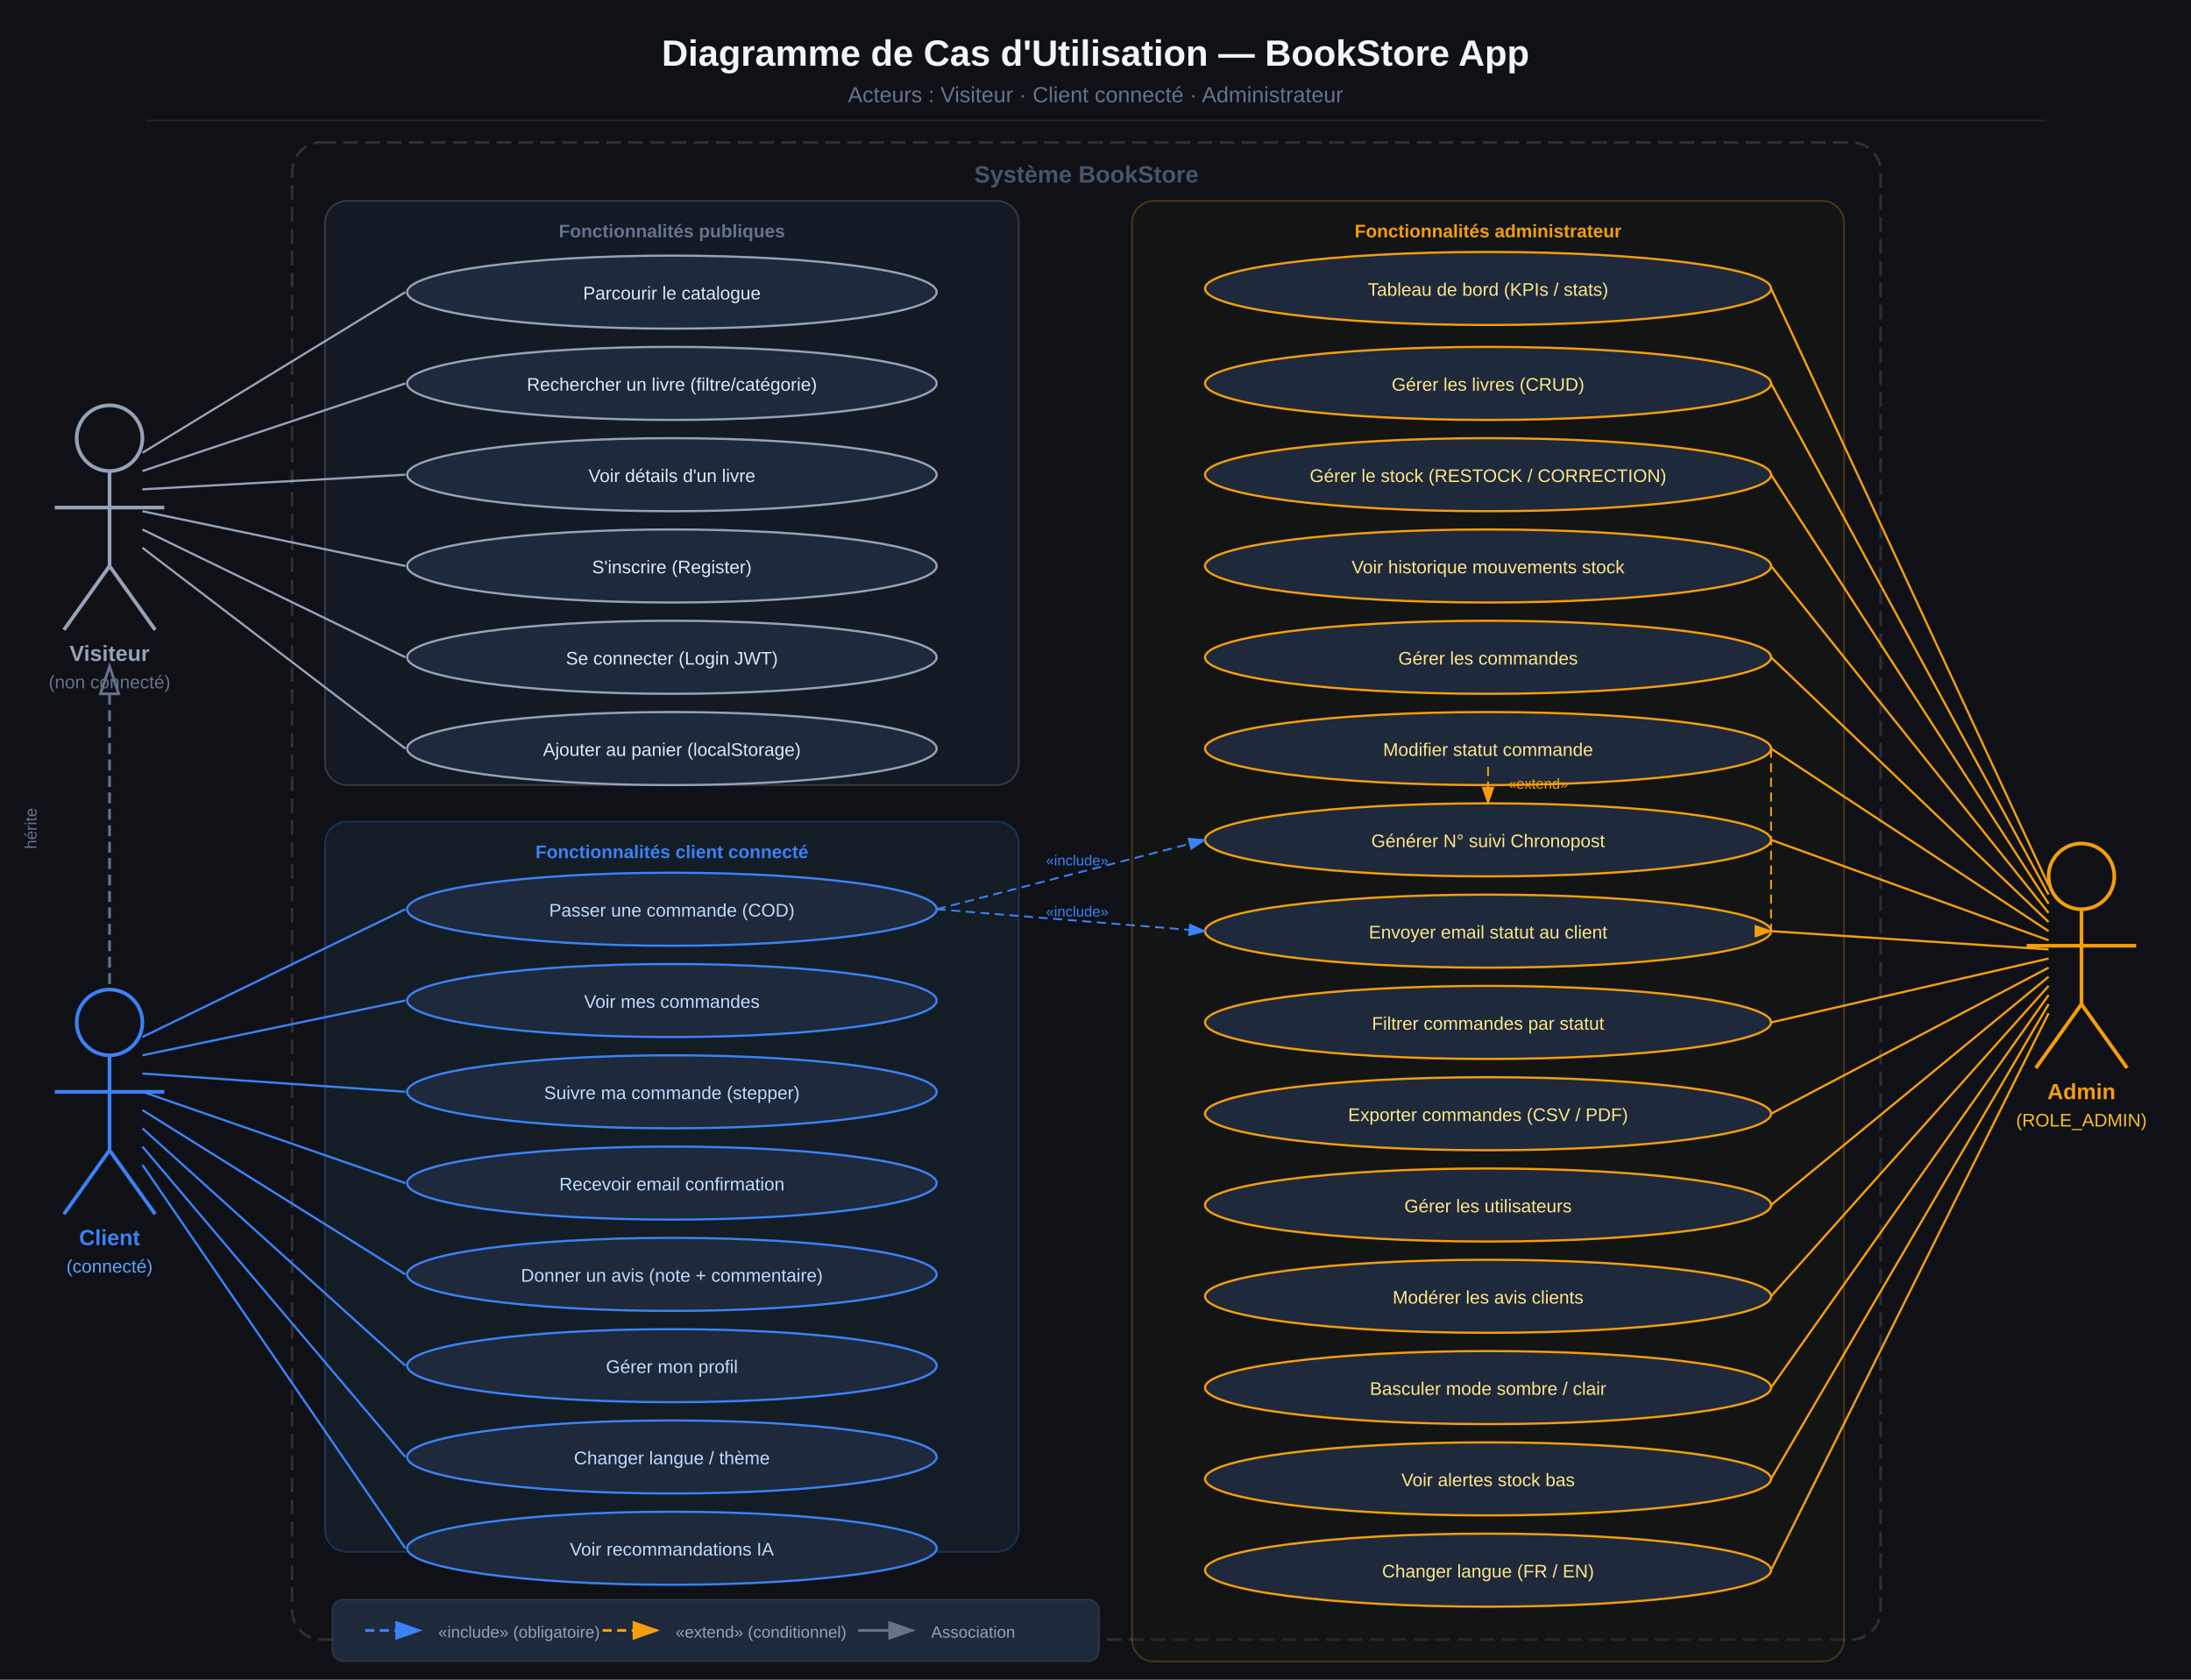
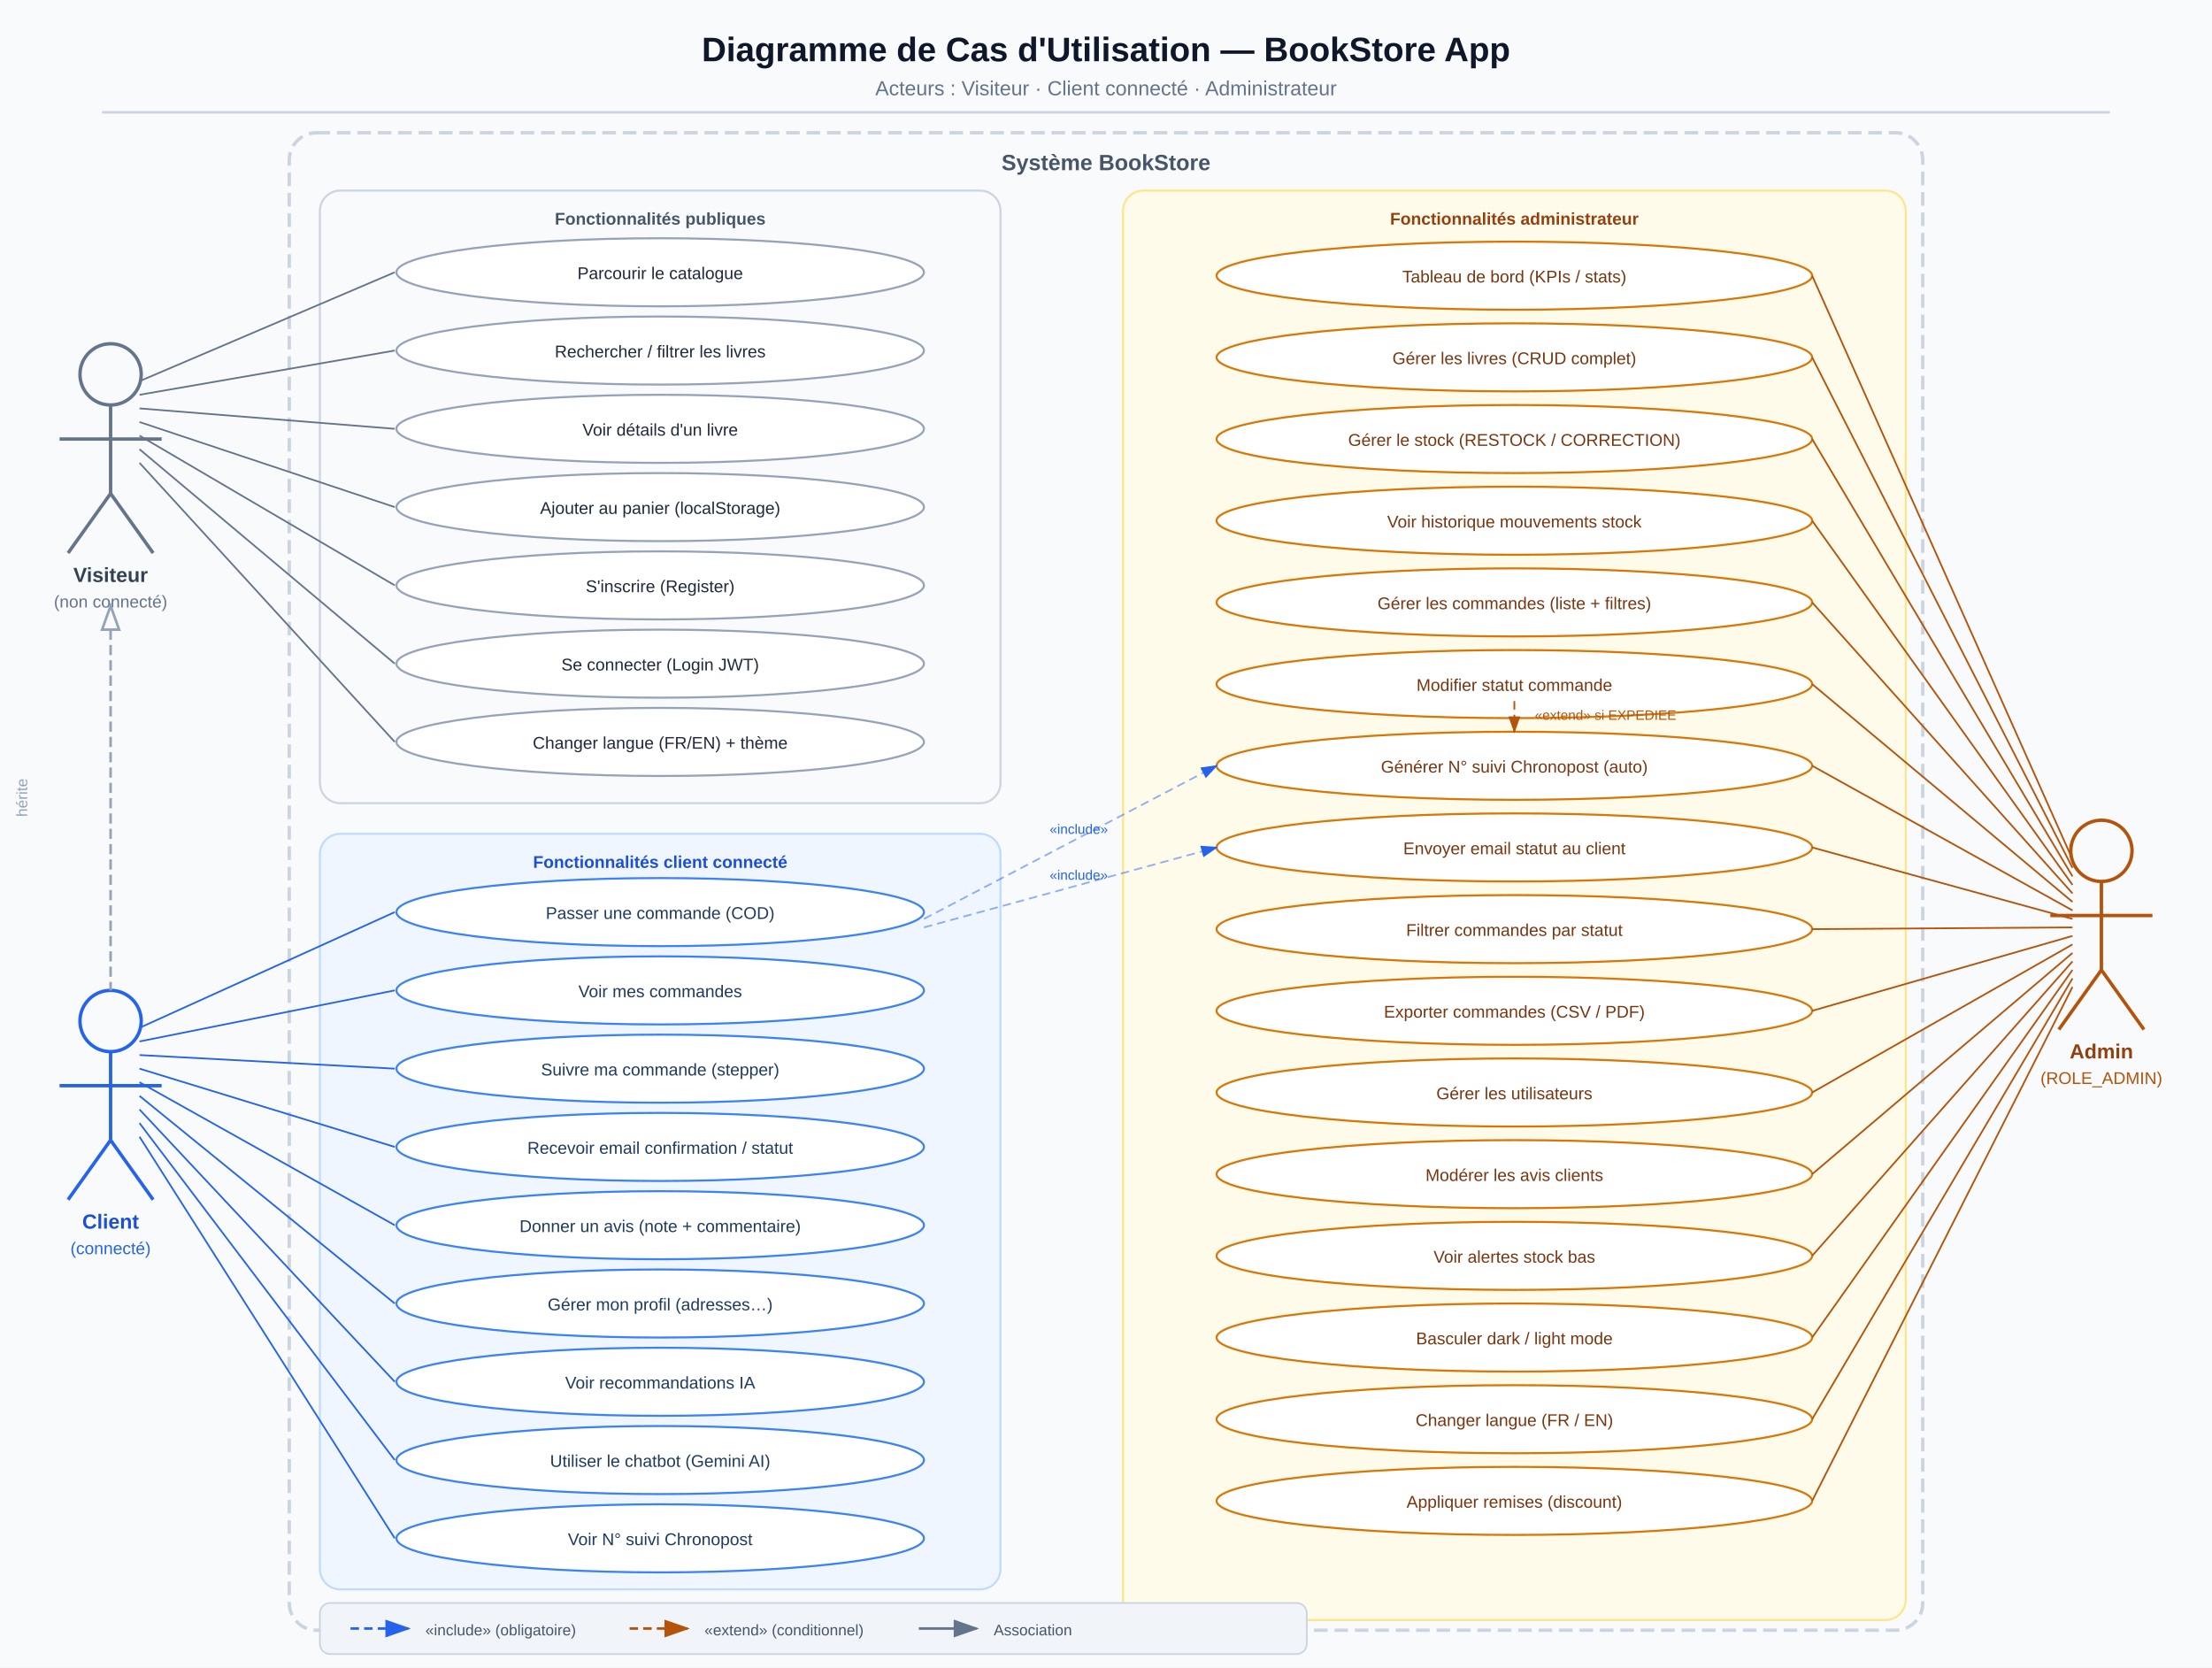
- <svg xmlns="http://www.w3.org/2000/svg" viewBox="0 0 1200 920" font-family="Segoe UI, Arial, sans-serif">
+ <svg xmlns="http://www.w3.org/2000/svg" viewBox="0 0 1300 980" font-family="Segoe UI, Arial, sans-serif">
  <defs>
    <marker id="arr" markerWidth="10" markerHeight="7" refX="9" refY="3.5" orient="auto">
      <polygon points="0 0,10 3.5,0 7" fill="#64748b" />
    </marker>
    <marker id="arr-inc" markerWidth="10" markerHeight="7" refX="9" refY="3.5" orient="auto">
-       <polygon points="0 0,10 3.5,0 7" fill="#3b82f6" />
+       <polygon points="0 0,10 3.5,0 7" fill="#2563eb" />
    </marker>
    <marker id="arr-ext" markerWidth="10" markerHeight="7" refX="9" refY="3.5" orient="auto">
-       <polygon points="0 0,10 3.5,0 7" fill="#f59e0b" />
+       <polygon points="0 0,10 3.5,0 7" fill="#b45309" />
    </marker>
  </defs>
-   <rect width="1200" height="920" fill="#0f1117" />
-   <text x="600" y="36" text-anchor="middle" font-size="20" font-weight="bold" fill="#f1f5f9">Diagramme de Cas d'Utilisation — BookStore App</text>
-   <text x="600" y="56" text-anchor="middle" font-size="12" fill="#64748b">Acteurs : Visiteur · Client connecté · Administrateur</text>
-   <line x1="80" y1="66" x2="1120" y2="66" stroke="#ffffff15" stroke-width="1" />
-   <rect x="160" y="78" width="870" height="820" rx="16" fill="none" stroke="#ffffff20" stroke-width="1.5" stroke-dasharray="8,4" />
-   <text x="595" y="100" text-anchor="middle" font-size="13" font-weight="bold" fill="#475569">Système BookStore</text>
-   <circle cx="60" cy="240" r="18" fill="none" stroke="#94a3b8" stroke-width="2" />
-   <line x1="60" y1="258" x2="60" y2="310" stroke="#94a3b8" stroke-width="2" />
-   <line x1="30" y1="278" x2="90" y2="278" stroke="#94a3b8" stroke-width="2" />
-   <line x1="60" y1="310" x2="35" y2="345" stroke="#94a3b8" stroke-width="2" />
-   <line x1="60" y1="310" x2="85" y2="345" stroke="#94a3b8" stroke-width="2" />
-   <text x="60" y="362" text-anchor="middle" font-size="12" font-weight="bold" fill="#94a3b8">Visiteur</text>
-   <text x="60" y="377" text-anchor="middle" font-size="10" fill="#64748b">(non connecté)</text>
-   <circle cx="60" cy="560" r="18" fill="none" stroke="#3b82f6" stroke-width="2" />
-   <line x1="60" y1="578" x2="60" y2="630" stroke="#3b82f6" stroke-width="2" />
-   <line x1="30" y1="598" x2="90" y2="598" stroke="#3b82f6" stroke-width="2" />
-   <line x1="60" y1="630" x2="35" y2="665" stroke="#3b82f6" stroke-width="2" />
-   <line x1="60" y1="630" x2="85" y2="665" stroke="#3b82f6" stroke-width="2" />
-   <text x="60" y="682" text-anchor="middle" font-size="12" font-weight="bold" fill="#3b82f6">Client</text>
-   <text x="60" y="697" text-anchor="middle" font-size="10" fill="#60a5fa">(connecté)</text>
-   <circle cx="1140" cy="480" r="18" fill="none" stroke="#f59e0b" stroke-width="2" />
-   <line x1="1140" y1="498" x2="1140" y2="550" stroke="#f59e0b" stroke-width="2" />
-   <line x1="1110" y1="518" x2="1170" y2="518" stroke="#f59e0b" stroke-width="2" />
-   <line x1="1140" y1="550" x2="1115" y2="585" stroke="#f59e0b" stroke-width="2" />
-   <line x1="1140" y1="550" x2="1165" y2="585" stroke="#f59e0b" stroke-width="2" />
-   <text x="1140" y="602" text-anchor="middle" font-size="12" font-weight="bold" fill="#f59e0b">Admin</text>
-   <text x="1140" y="617" text-anchor="middle" font-size="10" fill="#fbbf24">(ROLE_ADMIN)</text>
-   <rect x="178" y="110" width="380" height="320" rx="12" fill="#1e293b60" stroke="#94a3b840" stroke-width="1" />
-   <text x="368" y="130" text-anchor="middle" font-size="10" font-weight="bold" fill="#64748b">Fonctionnalités publiques</text>
-   <ellipse cx="368" cy="160" rx="145" ry="20" fill="#1e293b" stroke="#94a3b8" stroke-width="1.2" />
-   <text x="368" y="164" text-anchor="middle" font-size="10" fill="#e2e8f0">Parcourir le catalogue</text>
-   <ellipse cx="368" cy="210" rx="145" ry="20" fill="#1e293b" stroke="#94a3b8" stroke-width="1.2" />
-   <text x="368" y="214" text-anchor="middle" font-size="10" fill="#e2e8f0">Rechercher un livre (filtre/catégorie)</text>
-   <ellipse cx="368" cy="260" rx="145" ry="20" fill="#1e293b" stroke="#94a3b8" stroke-width="1.2" />
-   <text x="368" y="264" text-anchor="middle" font-size="10" fill="#e2e8f0">Voir détails d'un livre</text>
-   <ellipse cx="368" cy="310" rx="145" ry="20" fill="#1e293b" stroke="#94a3b8" stroke-width="1.2" />
-   <text x="368" y="314" text-anchor="middle" font-size="10" fill="#e2e8f0">S'inscrire (Register)</text>
-   <ellipse cx="368" cy="360" rx="145" ry="20" fill="#1e293b" stroke="#94a3b8" stroke-width="1.2" />
-   <text x="368" y="364" text-anchor="middle" font-size="10" fill="#e2e8f0">Se connecter (Login JWT)</text>
-   <ellipse cx="368" cy="410" rx="145" ry="20" fill="#1e293b" stroke="#94a3b8" stroke-width="1.2" />
-   <text x="368" y="414" text-anchor="middle" font-size="10" fill="#e2e8f0">Ajouter au panier (localStorage)</text>
-   <rect x="178" y="450" width="380" height="400" rx="12" fill="#1e2d4060" stroke="#3b82f640" stroke-width="1" />
-   <text x="368" y="470" text-anchor="middle" font-size="10" font-weight="bold" fill="#3b82f6">Fonctionnalités client connecté</text>
-   <ellipse cx="368" cy="498" rx="145" ry="20" fill="#1e293b" stroke="#3b82f6" stroke-width="1.2" />
-   <text x="368" y="502" text-anchor="middle" font-size="10" fill="#bfdbfe">Passer une commande (COD)</text>
-   <ellipse cx="368" cy="548" rx="145" ry="20" fill="#1e293b" stroke="#3b82f6" stroke-width="1.2" />
-   <text x="368" y="552" text-anchor="middle" font-size="10" fill="#bfdbfe">Voir mes commandes</text>
-   <ellipse cx="368" cy="598" rx="145" ry="20" fill="#1e293b" stroke="#3b82f6" stroke-width="1.2" />
-   <text x="368" y="602" text-anchor="middle" font-size="10" fill="#bfdbfe">Suivre ma commande (stepper)</text>
-   <ellipse cx="368" cy="648" rx="145" ry="20" fill="#1e293b" stroke="#3b82f6" stroke-width="1.2" />
-   <text x="368" y="652" text-anchor="middle" font-size="10" fill="#bfdbfe">Recevoir email confirmation</text>
-   <ellipse cx="368" cy="698" rx="145" ry="20" fill="#1e293b" stroke="#3b82f6" stroke-width="1.2" />
-   <text x="368" y="702" text-anchor="middle" font-size="10" fill="#bfdbfe">Donner un avis (note + commentaire)</text>
-   <ellipse cx="368" cy="748" rx="145" ry="20" fill="#1e293b" stroke="#3b82f6" stroke-width="1.2" />
-   <text x="368" y="752" text-anchor="middle" font-size="10" fill="#bfdbfe">Gérer mon profil</text>
-   <ellipse cx="368" cy="798" rx="145" ry="20" fill="#1e293b" stroke="#3b82f6" stroke-width="1.2" />
-   <text x="368" y="802" text-anchor="middle" font-size="10" fill="#bfdbfe">Changer langue / thème</text>
-   <ellipse cx="368" cy="848" rx="145" ry="20" fill="#1e293b" stroke="#3b82f6" stroke-width="1.2" />
-   <text x="368" y="852" text-anchor="middle" font-size="10" fill="#bfdbfe">Voir recommandations IA</text>
-   <rect x="620" y="110" width="390" height="800" rx="12" fill="#1c1a1060" stroke="#f59e0b40" stroke-width="1" />
-   <text x="815" y="130" text-anchor="middle" font-size="10" font-weight="bold" fill="#f59e0b">Fonctionnalités administrateur</text>
-   <ellipse cx="815" cy="158" rx="155" ry="20" fill="#1e293b" stroke="#f59e0b" stroke-width="1.2" />
-   <text x="815" y="162" text-anchor="middle" font-size="10" fill="#fde68a">Tableau de bord (KPIs / stats)</text>
-   <ellipse cx="815" cy="210" rx="155" ry="20" fill="#1e293b" stroke="#f59e0b" stroke-width="1.2" />
-   <text x="815" y="214" text-anchor="middle" font-size="10" fill="#fde68a">Gérer les livres (CRUD)</text>
-   <ellipse cx="815" cy="260" rx="155" ry="20" fill="#1e293b" stroke="#f59e0b" stroke-width="1.2" />
-   <text x="815" y="264" text-anchor="middle" font-size="10" fill="#fde68a">Gérer le stock (RESTOCK / CORRECTION)</text>
-   <ellipse cx="815" cy="310" rx="155" ry="20" fill="#1e293b" stroke="#f59e0b" stroke-width="1.2" />
-   <text x="815" y="314" text-anchor="middle" font-size="10" fill="#fde68a">Voir historique mouvements stock</text>
-   <ellipse cx="815" cy="360" rx="155" ry="20" fill="#1e293b" stroke="#f59e0b" stroke-width="1.2" />
-   <text x="815" y="364" text-anchor="middle" font-size="10" fill="#fde68a">Gérer les commandes</text>
-   <ellipse cx="815" cy="410" rx="155" ry="20" fill="#1e293b" stroke="#f59e0b" stroke-width="1.2" />
-   <text x="815" y="414" text-anchor="middle" font-size="10" fill="#fde68a">Modifier statut commande</text>
-   <ellipse cx="815" cy="460" rx="155" ry="20" fill="#1e293b" stroke="#f59e0b" stroke-width="1.2" />
-   <text x="815" y="464" text-anchor="middle" font-size="10" fill="#fde68a">Générer N° suivi Chronopost</text>
-   <ellipse cx="815" cy="510" rx="155" ry="20" fill="#1e293b" stroke="#f59e0b" stroke-width="1.2" />
-   <text x="815" y="514" text-anchor="middle" font-size="10" fill="#fde68a">Envoyer email statut au client</text>
-   <ellipse cx="815" cy="560" rx="155" ry="20" fill="#1e293b" stroke="#f59e0b" stroke-width="1.2" />
-   <text x="815" y="564" text-anchor="middle" font-size="10" fill="#fde68a">Filtrer commandes par statut</text>
-   <ellipse cx="815" cy="610" rx="155" ry="20" fill="#1e293b" stroke="#f59e0b" stroke-width="1.2" />
-   <text x="815" y="614" text-anchor="middle" font-size="10" fill="#fde68a">Exporter commandes (CSV / PDF)</text>
-   <ellipse cx="815" cy="660" rx="155" ry="20" fill="#1e293b" stroke="#f59e0b" stroke-width="1.2" />
-   <text x="815" y="664" text-anchor="middle" font-size="10" fill="#fde68a">Gérer les utilisateurs</text>
-   <ellipse cx="815" cy="710" rx="155" ry="20" fill="#1e293b" stroke="#f59e0b" stroke-width="1.2" />
-   <text x="815" y="714" text-anchor="middle" font-size="10" fill="#fde68a">Modérer les avis clients</text>
-   <ellipse cx="815" cy="760" rx="155" ry="20" fill="#1e293b" stroke="#f59e0b" stroke-width="1.2" />
-   <text x="815" y="764" text-anchor="middle" font-size="10" fill="#fde68a">Basculer mode sombre / clair</text>
-   <ellipse cx="815" cy="810" rx="155" ry="20" fill="#1e293b" stroke="#f59e0b" stroke-width="1.2" />
-   <text x="815" y="814" text-anchor="middle" font-size="10" fill="#fde68a">Voir alertes stock bas</text>
-   <ellipse cx="815" cy="860" rx="155" ry="20" fill="#1e293b" stroke="#f59e0b" stroke-width="1.2" />
-   <text x="815" y="864" text-anchor="middle" font-size="10" fill="#fde68a">Changer langue (FR / EN)</text>
-   <line x1="513" y1="498" x2="660" y2="460" stroke="#3b82f6" stroke-width="1" stroke-dasharray="5,3" marker-end="url(#arr-inc)" />
-   <text x="590" y="474" font-size="8" fill="#3b82f6" text-anchor="middle">«include»</text>
-   <line x1="513" y1="498" x2="660" y2="510" stroke="#3b82f6" stroke-width="1" stroke-dasharray="5,3" marker-end="url(#arr-inc)" />
-   <text x="590" y="502" font-size="8" fill="#3b82f6" text-anchor="middle">«include»</text>
-   <line x1="815" y1="420" x2="815" y2="440" stroke="#f59e0b" stroke-width="1" stroke-dasharray="5,3" marker-end="url(#arr-ext)" />
-   <text x="826" y="432" font-size="8" fill="#f59e0b">«extend»</text>
-   <line x1="970" y1="410" x2="970" y2="510" stroke="#f59e0b" stroke-width="1" stroke-dasharray="5,3" />
-   <line x1="970" y1="510" x2="970" y2="510" stroke="#f59e0b" stroke-width="1" stroke-dasharray="5,3" marker-end="url(#arr-ext)" />
-   <line x1="78" y1="248" x2="222" y2="160" stroke="#94a3b8" stroke-width="1.2" />
-   <line x1="78" y1="258" x2="222" y2="210" stroke="#94a3b8" stroke-width="1.2" />
-   <line x1="78" y1="268" x2="222" y2="260" stroke="#94a3b8" stroke-width="1.2" />
-   <line x1="78" y1="280" x2="222" y2="310" stroke="#94a3b8" stroke-width="1.2" />
-   <line x1="78" y1="290" x2="222" y2="360" stroke="#94a3b8" stroke-width="1.2" />
-   <line x1="78" y1="300" x2="222" y2="410" stroke="#94a3b8" stroke-width="1.2" />
-   <line x1="78" y1="568" x2="222" y2="498" stroke="#3b82f6" stroke-width="1.2" />
-   <line x1="78" y1="578" x2="222" y2="548" stroke="#3b82f6" stroke-width="1.2" />
-   <line x1="78" y1="588" x2="222" y2="598" stroke="#3b82f6" stroke-width="1.2" />
-   <line x1="78" y1="598" x2="222" y2="648" stroke="#3b82f6" stroke-width="1.2" />
-   <line x1="78" y1="608" x2="222" y2="698" stroke="#3b82f6" stroke-width="1.2" />
-   <line x1="78" y1="618" x2="222" y2="748" stroke="#3b82f6" stroke-width="1.2" />
-   <line x1="78" y1="628" x2="222" y2="798" stroke="#3b82f6" stroke-width="1.2" />
-   <line x1="78" y1="638" x2="222" y2="848" stroke="#3b82f6" stroke-width="1.2" />
-   <line x1="60" y1="380" x2="60" y2="540" stroke="#64748b" stroke-width="1.5" stroke-dasharray="6,3" />
-   <polygon points="55,380,65,380,60,365" fill="none" stroke="#64748b" stroke-width="1.5" />
-   <text x="20" y="465" font-size="9" fill="#64748b" transform="rotate(-90,20,465)">hérite</text>
-   <line x1="1122" y1="485" x2="970" y2="158" stroke="#f59e0b" stroke-width="1.2" />
-   <line x1="1122" y1="490" x2="970" y2="210" stroke="#f59e0b" stroke-width="1.2" />
-   <line x1="1122" y1="495" x2="970" y2="260" stroke="#f59e0b" stroke-width="1.2" />
-   <line x1="1122" y1="500" x2="970" y2="310" stroke="#f59e0b" stroke-width="1.2" />
-   <line x1="1122" y1="505" x2="970" y2="360" stroke="#f59e0b" stroke-width="1.2" />
-   <line x1="1122" y1="510" x2="970" y2="410" stroke="#f59e0b" stroke-width="1.2" />
-   <line x1="1122" y1="515" x2="970" y2="460" stroke="#f59e0b" stroke-width="1.2" />
-   <line x1="1122" y1="520" x2="970" y2="510" stroke="#f59e0b" stroke-width="1.2" />
-   <line x1="1122" y1="525" x2="970" y2="560" stroke="#f59e0b" stroke-width="1.2" />
-   <line x1="1122" y1="530" x2="970" y2="610" stroke="#f59e0b" stroke-width="1.2" />
-   <line x1="1122" y1="535" x2="970" y2="660" stroke="#f59e0b" stroke-width="1.2" />
-   <line x1="1122" y1="540" x2="970" y2="710" stroke="#f59e0b" stroke-width="1.2" />
-   <line x1="1122" y1="545" x2="970" y2="760" stroke="#f59e0b" stroke-width="1.2" />
-   <line x1="1122" y1="550" x2="970" y2="810" stroke="#f59e0b" stroke-width="1.2" />
-   <line x1="1122" y1="555" x2="970" y2="860" stroke="#f59e0b" stroke-width="1.2" />
-   <rect x="182" y="876" width="420" height="34" rx="6" fill="#1e293b" stroke="#ffffff15" stroke-width="1" />
-   <line x1="200" y1="893" x2="230" y2="893" stroke="#3b82f6" stroke-width="1.5" stroke-dasharray="5,3" marker-end="url(#arr-inc)" />
-   <text x="240" y="897" font-size="9" fill="#94a3b8">«include» (obligatoire)</text>
-   <line x1="330" y1="893" x2="360" y2="893" stroke="#f59e0b" stroke-width="1.5" stroke-dasharray="5,3" marker-end="url(#arr-ext)" />
-   <text x="370" y="897" font-size="9" fill="#94a3b8">«extend» (conditionnel)</text>
-   <line x1="470" y1="893" x2="500" y2="893" stroke="#64748b" stroke-width="1.5" marker-end="url(#arr)" />
-   <text x="510" y="897" font-size="9" fill="#94a3b8">Association</text>
+   <rect width="1300" height="980" fill="#f8fafc" />
+   <text x="650" y="36" text-anchor="middle" font-size="20" font-weight="bold" fill="#0f172a">Diagramme de Cas d'Utilisation — BookStore App</text>
+   <text x="650" y="56" text-anchor="middle" font-size="12" fill="#64748b">Acteurs : Visiteur · Client connecté · Administrateur</text>
+   <line x1="60" y1="66" x2="1240" y2="66" stroke="#cbd5e1" stroke-width="1.5" />
+   <rect x="170" y="78" width="960" height="880" rx="16" fill="none" stroke="#cbd5e1" stroke-width="2" stroke-dasharray="8,4" />
+   <text x="650" y="100" text-anchor="middle" font-size="13" font-weight="bold" fill="#475569">Système BookStore</text>
+   <circle cx="65" cy="220" r="18" fill="none" stroke="#64748b" stroke-width="2" />
+   <line x1="65" y1="238" x2="65" y2="290" stroke="#64748b" stroke-width="2" />
+   <line x1="35" y1="258" x2="95" y2="258" stroke="#64748b" stroke-width="2" />
+   <line x1="65" y1="290" x2="40" y2="325" stroke="#64748b" stroke-width="2" />
+   <line x1="65" y1="290" x2="90" y2="325" stroke="#64748b" stroke-width="2" />
+   <text x="65" y="342" text-anchor="middle" font-size="12" font-weight="bold" fill="#334155">Visiteur</text>
+   <text x="65" y="357" text-anchor="middle" font-size="10" fill="#64748b">(non connecté)</text>
+   <circle cx="65" cy="600" r="18" fill="none" stroke="#2563eb" stroke-width="2" />
+   <line x1="65" y1="618" x2="65" y2="670" stroke="#2563eb" stroke-width="2" />
+   <line x1="35" y1="638" x2="95" y2="638" stroke="#2563eb" stroke-width="2" />
+   <line x1="65" y1="670" x2="40" y2="705" stroke="#2563eb" stroke-width="2" />
+   <line x1="65" y1="670" x2="90" y2="705" stroke="#2563eb" stroke-width="2" />
+   <text x="65" y="722" text-anchor="middle" font-size="12" font-weight="bold" fill="#1d4ed8">Client</text>
+   <text x="65" y="737" text-anchor="middle" font-size="10" fill="#2563eb">(connecté)</text>
+   <circle cx="1235" cy="500" r="18" fill="none" stroke="#b45309" stroke-width="2" />
+   <line x1="1235" y1="518" x2="1235" y2="570" stroke="#b45309" stroke-width="2" />
+   <line x1="1205" y1="538" x2="1265" y2="538" stroke="#b45309" stroke-width="2" />
+   <line x1="1235" y1="570" x2="1210" y2="605" stroke="#b45309" stroke-width="2" />
+   <line x1="1235" y1="570" x2="1260" y2="605" stroke="#b45309" stroke-width="2" />
+   <text x="1235" y="622" text-anchor="middle" font-size="12" font-weight="bold" fill="#92400e">Admin</text>
+   <text x="1235" y="637" text-anchor="middle" font-size="10" fill="#b45309">(ROLE_ADMIN)</text>
+   <rect x="188" y="112" width="400" height="360" rx="12" fill="#f8fafc" stroke="#cbd5e1" stroke-width="1.2" />
+   <text x="388" y="132" text-anchor="middle" font-size="10" font-weight="bold" fill="#475569">Fonctionnalités publiques</text>
+   <ellipse cx="388" cy="160" rx="155" ry="20" fill="#fff" stroke="#94a3b8" stroke-width="1.2" />
+   <text x="388" y="164" text-anchor="middle" font-size="10" fill="#1e293b">Parcourir le catalogue</text>
+   <ellipse cx="388" cy="206" rx="155" ry="20" fill="#fff" stroke="#94a3b8" stroke-width="1.2" />
+   <text x="388" y="210" text-anchor="middle" font-size="10" fill="#1e293b">Rechercher / filtrer les livres</text>
+   <ellipse cx="388" cy="252" rx="155" ry="20" fill="#fff" stroke="#94a3b8" stroke-width="1.2" />
+   <text x="388" y="256" text-anchor="middle" font-size="10" fill="#1e293b">Voir détails d'un livre</text>
+   <ellipse cx="388" cy="298" rx="155" ry="20" fill="#fff" stroke="#94a3b8" stroke-width="1.2" />
+   <text x="388" y="302" text-anchor="middle" font-size="10" fill="#1e293b">Ajouter au panier (localStorage)</text>
+   <ellipse cx="388" cy="344" rx="155" ry="20" fill="#fff" stroke="#94a3b8" stroke-width="1.2" />
+   <text x="388" y="348" text-anchor="middle" font-size="10" fill="#1e293b">S'inscrire (Register)</text>
+   <ellipse cx="388" cy="390" rx="155" ry="20" fill="#fff" stroke="#94a3b8" stroke-width="1.2" />
+   <text x="388" y="394" text-anchor="middle" font-size="10" fill="#1e293b">Se connecter (Login JWT)</text>
+   <ellipse cx="388" cy="436" rx="155" ry="20" fill="#fff" stroke="#94a3b8" stroke-width="1.2" />
+   <text x="388" y="440" text-anchor="middle" font-size="10" fill="#1e293b">Changer langue (FR/EN) + thème</text>
+   <rect x="188" y="490" width="400" height="444" rx="12" fill="#eff6ff" stroke="#bfdbfe" stroke-width="1.2" />
+   <text x="388" y="510" text-anchor="middle" font-size="10" font-weight="bold" fill="#1d4ed8">Fonctionnalités client connecté</text>
+   <ellipse cx="388" cy="536" rx="155" ry="20" fill="#fff" stroke="#3b82f6" stroke-width="1.2" />
+   <text x="388" y="540" text-anchor="middle" font-size="10" fill="#1e3a5f">Passer une commande (COD)</text>
+   <ellipse cx="388" cy="582" rx="155" ry="20" fill="#fff" stroke="#3b82f6" stroke-width="1.2" />
+   <text x="388" y="586" text-anchor="middle" font-size="10" fill="#1e3a5f">Voir mes commandes</text>
+   <ellipse cx="388" cy="628" rx="155" ry="20" fill="#fff" stroke="#3b82f6" stroke-width="1.2" />
+   <text x="388" y="632" text-anchor="middle" font-size="10" fill="#1e3a5f">Suivre ma commande (stepper)</text>
+   <ellipse cx="388" cy="674" rx="155" ry="20" fill="#fff" stroke="#3b82f6" stroke-width="1.2" />
+   <text x="388" y="678" text-anchor="middle" font-size="10" fill="#1e3a5f">Recevoir email confirmation / statut</text>
+   <ellipse cx="388" cy="720" rx="155" ry="20" fill="#fff" stroke="#3b82f6" stroke-width="1.2" />
+   <text x="388" y="724" text-anchor="middle" font-size="10" fill="#1e3a5f">Donner un avis (note + commentaire)</text>
+   <ellipse cx="388" cy="766" rx="155" ry="20" fill="#fff" stroke="#3b82f6" stroke-width="1.2" />
+   <text x="388" y="770" text-anchor="middle" font-size="10" fill="#1e3a5f">Gérer mon profil (adresses…)</text>
+   <ellipse cx="388" cy="812" rx="155" ry="20" fill="#fff" stroke="#3b82f6" stroke-width="1.2" />
+   <text x="388" y="816" text-anchor="middle" font-size="10" fill="#1e3a5f">Voir recommandations IA</text>
+   <ellipse cx="388" cy="858" rx="155" ry="20" fill="#fff" stroke="#3b82f6" stroke-width="1.2" />
+   <text x="388" y="862" text-anchor="middle" font-size="10" fill="#1e3a5f">Utiliser le chatbot (Gemini AI)</text>
+   <ellipse cx="388" cy="904" rx="155" ry="20" fill="#fff" stroke="#3b82f6" stroke-width="1.2" />
+   <text x="388" y="908" text-anchor="middle" font-size="10" fill="#1e3a5f">Voir N° suivi Chronopost</text>
+   <rect x="660" y="112" width="460" height="840" rx="12" fill="#fffbeb" stroke="#fde68a" stroke-width="1.2" />
+   <text x="890" y="132" text-anchor="middle" font-size="10" font-weight="bold" fill="#92400e">Fonctionnalités administrateur</text>
+   <ellipse cx="890" cy="162" rx="175" ry="20" fill="#fff" stroke="#d97706" stroke-width="1.2" />
+   <text x="890" y="166" text-anchor="middle" font-size="10" fill="#78350f">Tableau de bord (KPIs / stats)</text>
+   <ellipse cx="890" cy="210" rx="175" ry="20" fill="#fff" stroke="#d97706" stroke-width="1.2" />
+   <text x="890" y="214" text-anchor="middle" font-size="10" fill="#78350f">Gérer les livres (CRUD complet)</text>
+   <ellipse cx="890" cy="258" rx="175" ry="20" fill="#fff" stroke="#d97706" stroke-width="1.2" />
+   <text x="890" y="262" text-anchor="middle" font-size="10" fill="#78350f">Gérer le stock (RESTOCK / CORRECTION)</text>
+   <ellipse cx="890" cy="306" rx="175" ry="20" fill="#fff" stroke="#d97706" stroke-width="1.2" />
+   <text x="890" y="310" text-anchor="middle" font-size="10" fill="#78350f">Voir historique mouvements stock</text>
+   <ellipse cx="890" cy="354" rx="175" ry="20" fill="#fff" stroke="#d97706" stroke-width="1.2" />
+   <text x="890" y="358" text-anchor="middle" font-size="10" fill="#78350f">Gérer les commandes (liste + filtres)</text>
+   <ellipse cx="890" cy="402" rx="175" ry="20" fill="#fff" stroke="#d97706" stroke-width="1.2" />
+   <text x="890" y="406" text-anchor="middle" font-size="10" fill="#78350f">Modifier statut commande</text>
+   <ellipse cx="890" cy="450" rx="175" ry="20" fill="#fff" stroke="#d97706" stroke-width="1.2" />
+   <text x="890" y="454" text-anchor="middle" font-size="10" fill="#78350f">Générer N° suivi Chronopost (auto)</text>
+   <ellipse cx="890" cy="498" rx="175" ry="20" fill="#fff" stroke="#d97706" stroke-width="1.2" />
+   <text x="890" y="502" text-anchor="middle" font-size="10" fill="#78350f">Envoyer email statut au client</text>
+   <ellipse cx="890" cy="546" rx="175" ry="20" fill="#fff" stroke="#d97706" stroke-width="1.2" />
+   <text x="890" y="550" text-anchor="middle" font-size="10" fill="#78350f">Filtrer commandes par statut</text>
+   <ellipse cx="890" cy="594" rx="175" ry="20" fill="#fff" stroke="#d97706" stroke-width="1.2" />
+   <text x="890" y="598" text-anchor="middle" font-size="10" fill="#78350f">Exporter commandes (CSV / PDF)</text>
+   <ellipse cx="890" cy="642" rx="175" ry="20" fill="#fff" stroke="#d97706" stroke-width="1.2" />
+   <text x="890" y="646" text-anchor="middle" font-size="10" fill="#78350f">Gérer les utilisateurs</text>
+   <ellipse cx="890" cy="690" rx="175" ry="20" fill="#fff" stroke="#d97706" stroke-width="1.2" />
+   <text x="890" y="694" text-anchor="middle" font-size="10" fill="#78350f">Modérer les avis clients</text>
+   <ellipse cx="890" cy="738" rx="175" ry="20" fill="#fff" stroke="#d97706" stroke-width="1.2" />
+   <text x="890" y="742" text-anchor="middle" font-size="10" fill="#78350f">Voir alertes stock bas</text>
+   <ellipse cx="890" cy="786" rx="175" ry="20" fill="#fff" stroke="#d97706" stroke-width="1.2" />
+   <text x="890" y="790" text-anchor="middle" font-size="10" fill="#78350f">Basculer dark / light mode</text>
+   <ellipse cx="890" cy="834" rx="175" ry="20" fill="#fff" stroke="#d97706" stroke-width="1.2" />
+   <text x="890" y="838" text-anchor="middle" font-size="10" fill="#78350f">Changer langue (FR / EN)</text>
+   <ellipse cx="890" cy="882" rx="175" ry="20" fill="#fff" stroke="#d97706" stroke-width="1.2" />
+   <text x="890" y="886" text-anchor="middle" font-size="10" fill="#78350f">Appliquer remises (discount)</text>
+   <line x1="543" y1="540" x2="715" y2="450" stroke="#2563eb80" stroke-width="1" stroke-dasharray="5,3" marker-end="url(#arr-inc)" />
+   <text x="634" y="490" font-size="8" fill="#2563eb" text-anchor="middle">«include»</text>
+   <line x1="543" y1="545" x2="715" y2="498" stroke="#2563eb80" stroke-width="1" stroke-dasharray="5,3" marker-end="url(#arr-inc)" />
+   <text x="634" y="517" font-size="8" fill="#2563eb" text-anchor="middle">«include»</text>
+   <line x1="890" y1="412" x2="890" y2="430" stroke="#b45309" stroke-width="1" stroke-dasharray="5,3" marker-end="url(#arr-ext)" />
+   <text x="902" y="423" font-size="8" fill="#b45309">«extend» si EXPEDIEE</text>
+   <line x1="82" y1="224" x2="232" y2="160" stroke="#64748b" stroke-width="1" />
+   <line x1="82" y1="232" x2="232" y2="206" stroke="#64748b" stroke-width="1" />
+   <line x1="82" y1="240" x2="232" y2="252" stroke="#64748b" stroke-width="1" />
+   <line x1="82" y1="248" x2="232" y2="298" stroke="#64748b" stroke-width="1" />
+   <line x1="82" y1="256" x2="232" y2="344" stroke="#64748b" stroke-width="1" />
+   <line x1="82" y1="264" x2="232" y2="390" stroke="#64748b" stroke-width="1" />
+   <line x1="82" y1="272" x2="232" y2="436" stroke="#64748b" stroke-width="1" />
+   <line x1="82" y1="604" x2="232" y2="536" stroke="#2563eb" stroke-width="1" />
+   <line x1="82" y1="612" x2="232" y2="582" stroke="#2563eb" stroke-width="1" />
+   <line x1="82" y1="620" x2="232" y2="628" stroke="#2563eb" stroke-width="1" />
+   <line x1="82" y1="628" x2="232" y2="674" stroke="#2563eb" stroke-width="1" />
+   <line x1="82" y1="636" x2="232" y2="720" stroke="#2563eb" stroke-width="1" />
+   <line x1="82" y1="644" x2="232" y2="766" stroke="#2563eb" stroke-width="1" />
+   <line x1="82" y1="652" x2="232" y2="812" stroke="#2563eb" stroke-width="1" />
+   <line x1="82" y1="660" x2="232" y2="858" stroke="#2563eb" stroke-width="1" />
+   <line x1="82" y1="668" x2="232" y2="904" stroke="#2563eb" stroke-width="1" />
+   <line x1="1218" y1="505" x2="1065" y2="162" stroke="#b45309" stroke-width="1" />
+   <line x1="1218" y1="510" x2="1065" y2="210" stroke="#b45309" stroke-width="1" />
+   <line x1="1218" y1="515" x2="1065" y2="258" stroke="#b45309" stroke-width="1" />
+   <line x1="1218" y1="520" x2="1065" y2="306" stroke="#b45309" stroke-width="1" />
+   <line x1="1218" y1="525" x2="1065" y2="354" stroke="#b45309" stroke-width="1" />
+   <line x1="1218" y1="530" x2="1065" y2="402" stroke="#b45309" stroke-width="1" />
+   <line x1="1218" y1="535" x2="1065" y2="450" stroke="#b45309" stroke-width="1" />
+   <line x1="1218" y1="540" x2="1065" y2="498" stroke="#b45309" stroke-width="1" />
+   <line x1="1218" y1="545" x2="1065" y2="546" stroke="#b45309" stroke-width="1" />
+   <line x1="1218" y1="550" x2="1065" y2="594" stroke="#b45309" stroke-width="1" />
+   <line x1="1218" y1="555" x2="1065" y2="642" stroke="#b45309" stroke-width="1" />
+   <line x1="1218" y1="560" x2="1065" y2="690" stroke="#b45309" stroke-width="1" />
+   <line x1="1218" y1="565" x2="1065" y2="738" stroke="#b45309" stroke-width="1" />
+   <line x1="1218" y1="570" x2="1065" y2="786" stroke="#b45309" stroke-width="1" />
+   <line x1="1218" y1="575" x2="1065" y2="834" stroke="#b45309" stroke-width="1" />
+   <line x1="1218" y1="580" x2="1065" y2="882" stroke="#b45309" stroke-width="1" />
+   <line x1="65" y1="370" x2="65" y2="582" stroke="#94a3b8" stroke-width="1.5" stroke-dasharray="6,3" />
+   <polygon points="60,370,70,370,65,356" fill="none" stroke="#94a3b8" stroke-width="1.5" />
+   <text x="16" y="480" font-size="9" fill="#94a3b8" transform="rotate(-90,16,480)">hérite</text>
+   <rect x="188" y="942" width="580" height="30" rx="6" fill="#f1f5f9" stroke="#cbd5e1" stroke-width="1" />
+   <line x1="206" y1="957" x2="240" y2="957" stroke="#2563eb" stroke-width="1.5" stroke-dasharray="5,3" marker-end="url(#arr-inc)" />
+   <text x="250" y="961" font-size="9" fill="#475569">«include» (obligatoire)</text>
+   <line x1="370" y1="957" x2="404" y2="957" stroke="#b45309" stroke-width="1.5" stroke-dasharray="5,3" marker-end="url(#arr-ext)" />
+   <text x="414" y="961" font-size="9" fill="#475569">«extend» (conditionnel)</text>
+   <line x1="540" y1="957" x2="574" y2="957" stroke="#64748b" stroke-width="1.5" marker-end="url(#arr)" />
+   <text x="584" y="961" font-size="9" fill="#475569">Association</text>
</svg>
